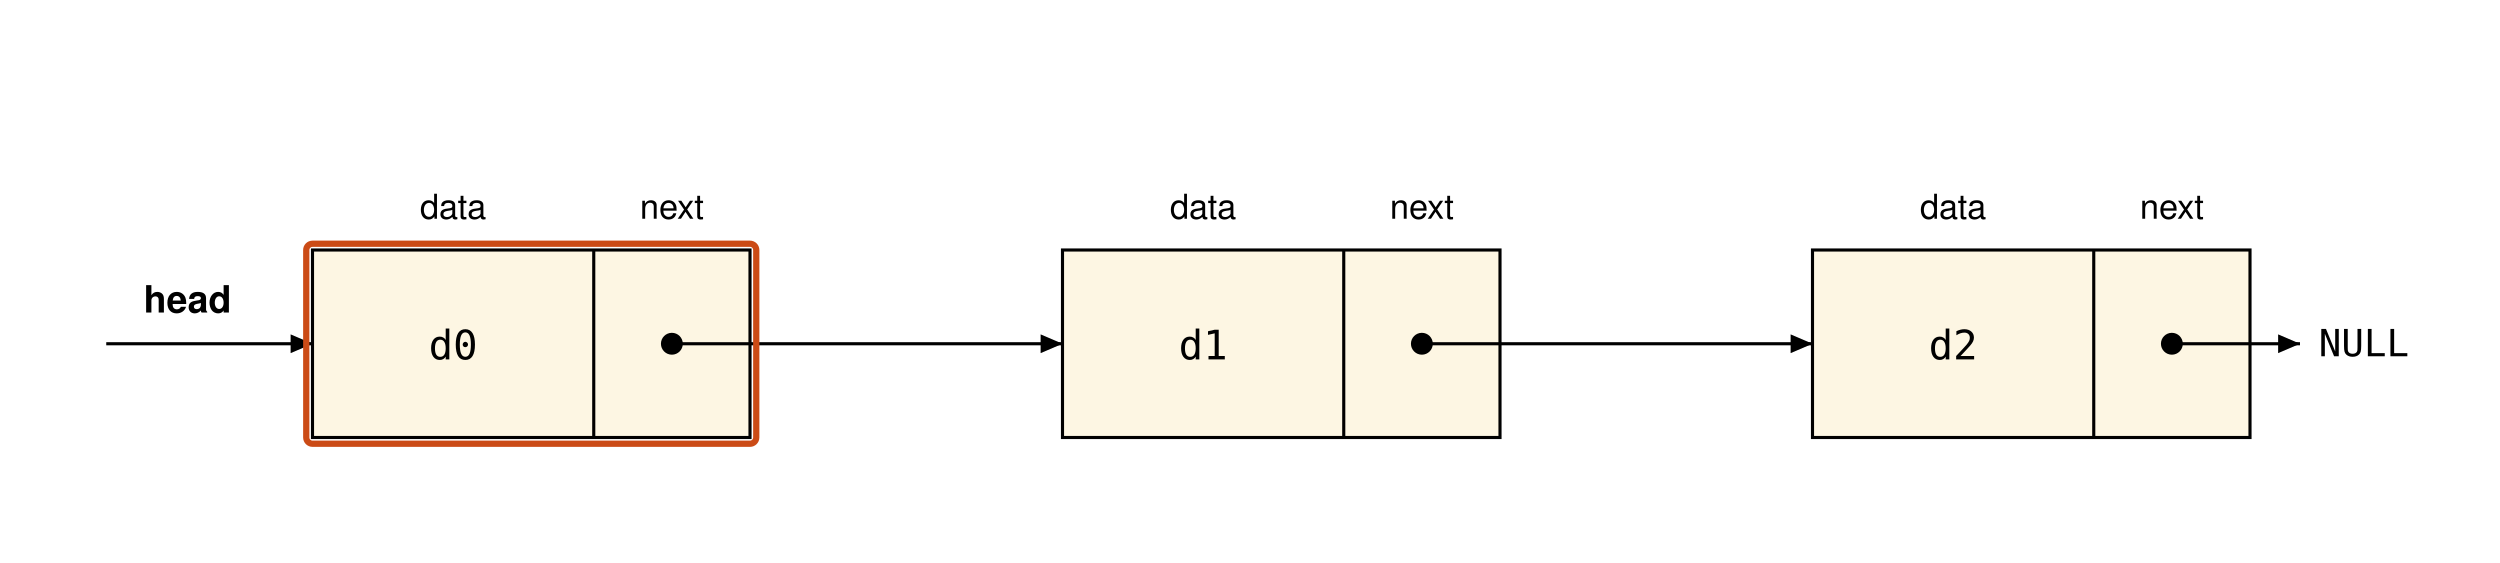
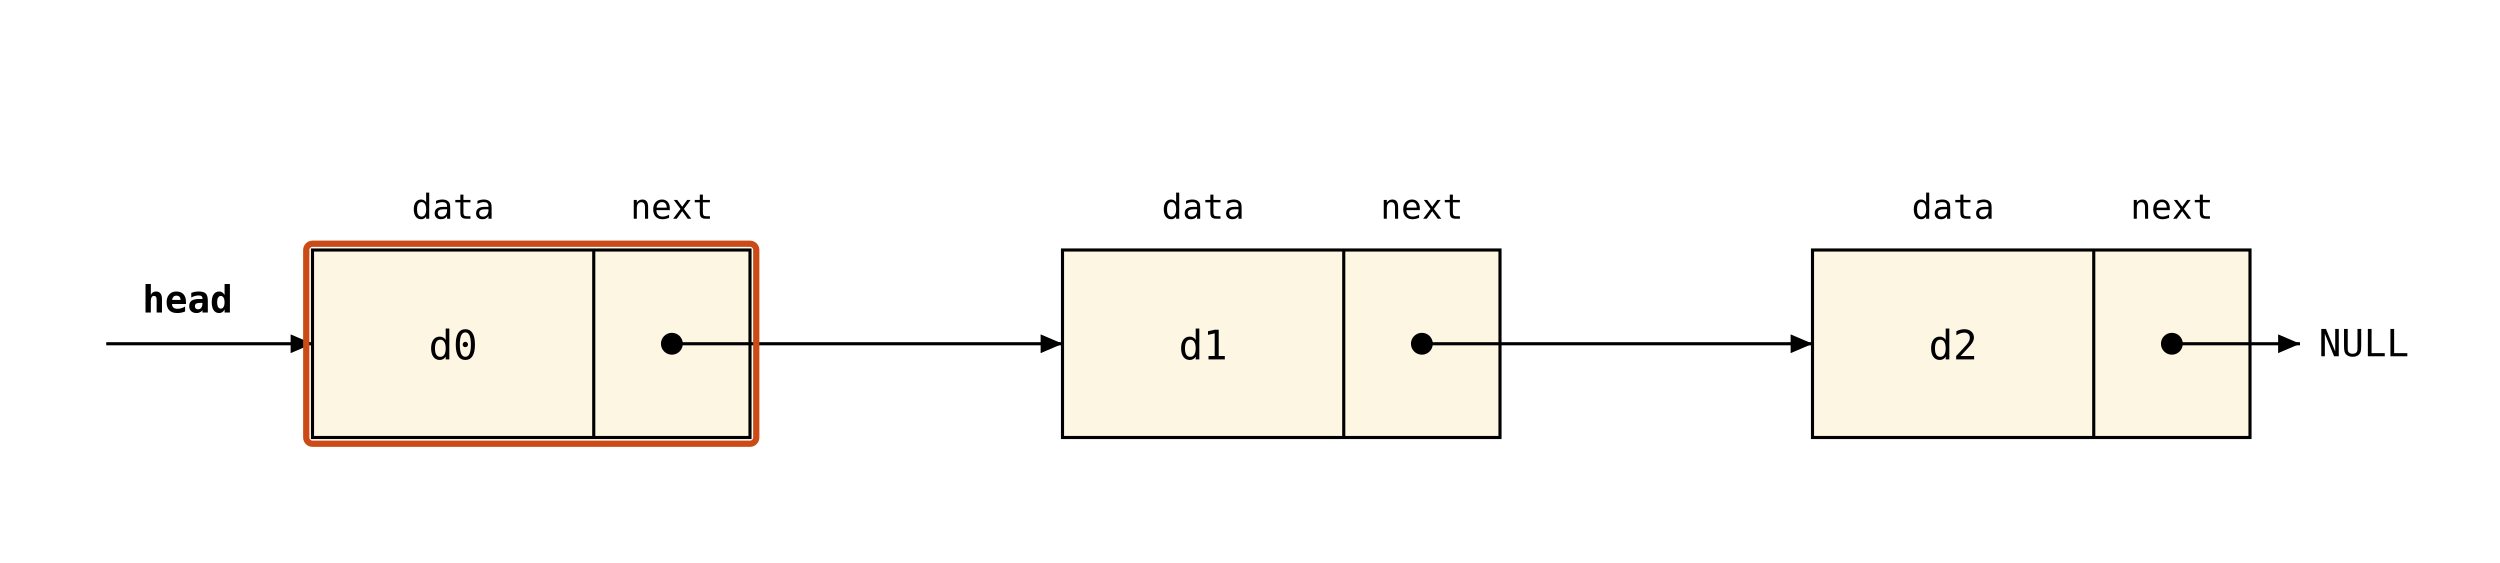
<svg xmlns="http://www.w3.org/2000/svg" version="1.1" width="800px" height="180px" viewBox="0 0 800 180" style="background: transparent; background-color: transparent; color-scheme: light dark;" font-family="Helvetica">
  <style>
    .box  { fill: #fdf6e3; stroke: #000000; stroke-width: 1;
            fill: light-dark(#fdf6e3, #201a0a); stroke: light-dark(#000000, #ffffff); }
    .div  { stroke: #000000; stroke-width: 1;
            stroke: light-dark(#000000, #ffffff); }
    .dot  { fill: #000000; fill: light-dark(#000000, #ffffff); }
    .ah   { fill: #000000; fill: light-dark(#000000, #ffffff); }
    .val  { fill: #000000; font-size: 13px; text-anchor: middle; font-family: monospace;
            fill: light-dark(#000000, #ffffff); }
    .lbl  { fill: #000000; font-size: 11px; text-anchor: middle;
            fill: light-dark(#000000, #ffffff); }
    .ptr  { fill: #000000; font-size: 12px; text-anchor: middle; font-weight: bold;
            fill: light-dark(#000000, #ffffff); }
    .nul  { fill: #000000; font-size: 12px; text-anchor: start; font-family: monospace;
            fill: light-dark(#000000, #ffffff); }

    /* traversal cursor: walks the chain by following the next pointer */
    .cursor { fill: none; stroke: #cb4b16; stroke-width: 2;
              stroke: light-dark(#cb4b16, #eb7a4a);
              animation: walk 6s ease-in-out infinite; }

    @keyframes walk {
        0% { transform: translateX(0px);   opacity: 0; }
        5% { transform: translateX(0px);   opacity: 1; }
       28% { transform: translateX(0px);   opacity: 1; }
       36% { transform: translateX(240px); opacity: 1; }
       59% { transform: translateX(240px); opacity: 1; }
       67% { transform: translateX(480px); opacity: 1; }
       92% { transform: translateX(480px); opacity: 1; }
      100% { transform: translateX(480px); opacity: 0; }
    }

    @media (prefers-reduced-motion: reduce) {
      .cursor { animation: none; opacity: 0; }
    }
+     .mono { font-family: monospace; }
  </style>
  <defs>
    <marker id="arrow" markerWidth="8" markerHeight="8" refX="7" refY="3" orient="auto" markerUnits="strokeWidth">
      <path class="ah" d="M0,0 L7,3 L0,6 z" />
    </marker>
  </defs>
-   <text class="lbl" x="145" y="70">data</text>
-   <text class="lbl" x="215" y="70">next</text>
-   <text class="lbl" x="385" y="70">data</text>
-   <text class="lbl" x="455" y="70">next</text>
-   <text class="lbl" x="625" y="70">data</text>
-   <text class="lbl" x="695" y="70">next</text>
-   <text class="ptr" x="60" y="100">head</text>
+   <text class="lbl mono" x="145" y="70">data</text>
+   <text class="lbl mono" x="215" y="70">next</text>
+   <text class="lbl mono" x="385" y="70">data</text>
+   <text class="lbl mono" x="455" y="70">next</text>
+   <text class="lbl mono" x="625" y="70">data</text>
+   <text class="lbl mono" x="695" y="70">next</text>
+   <text class="ptr mono" x="60" y="100">head</text>
  <line class="div" x1="34" y1="110" x2="100" y2="110" marker-end="url(#arrow)" />
  <rect class="box" x="100" y="80" width="140" height="60" />
  <line class="div" x1="190" y1="80" x2="190" y2="140" />
  <text class="val" x="145" y="115">d0</text>
  <circle class="dot" cx="215" cy="110" r="3.5" />
  <line class="div" x1="215" y1="110" x2="340" y2="110" marker-end="url(#arrow)" />
  <rect class="box" x="340" y="80" width="140" height="60" />
  <line class="div" x1="430" y1="80" x2="430" y2="140" />
  <text class="val" x="385" y="115">d1</text>
  <circle class="dot" cx="455" cy="110" r="3.5" />
  <line class="div" x1="455" y1="110" x2="580" y2="110" marker-end="url(#arrow)" />
  <rect class="box" x="580" y="80" width="140" height="60" />
  <line class="div" x1="670" y1="80" x2="670" y2="140" />
  <text class="val" x="625" y="115">d2</text>
  <circle class="dot" cx="695" cy="110" r="3.5" />
  <line class="div" x1="695" y1="110" x2="736" y2="110" marker-end="url(#arrow)" />
  <text class="nul" x="742" y="114">NULL</text>
  <rect class="cursor" x="98" y="78" width="144" height="64" rx="2" />
</svg>
